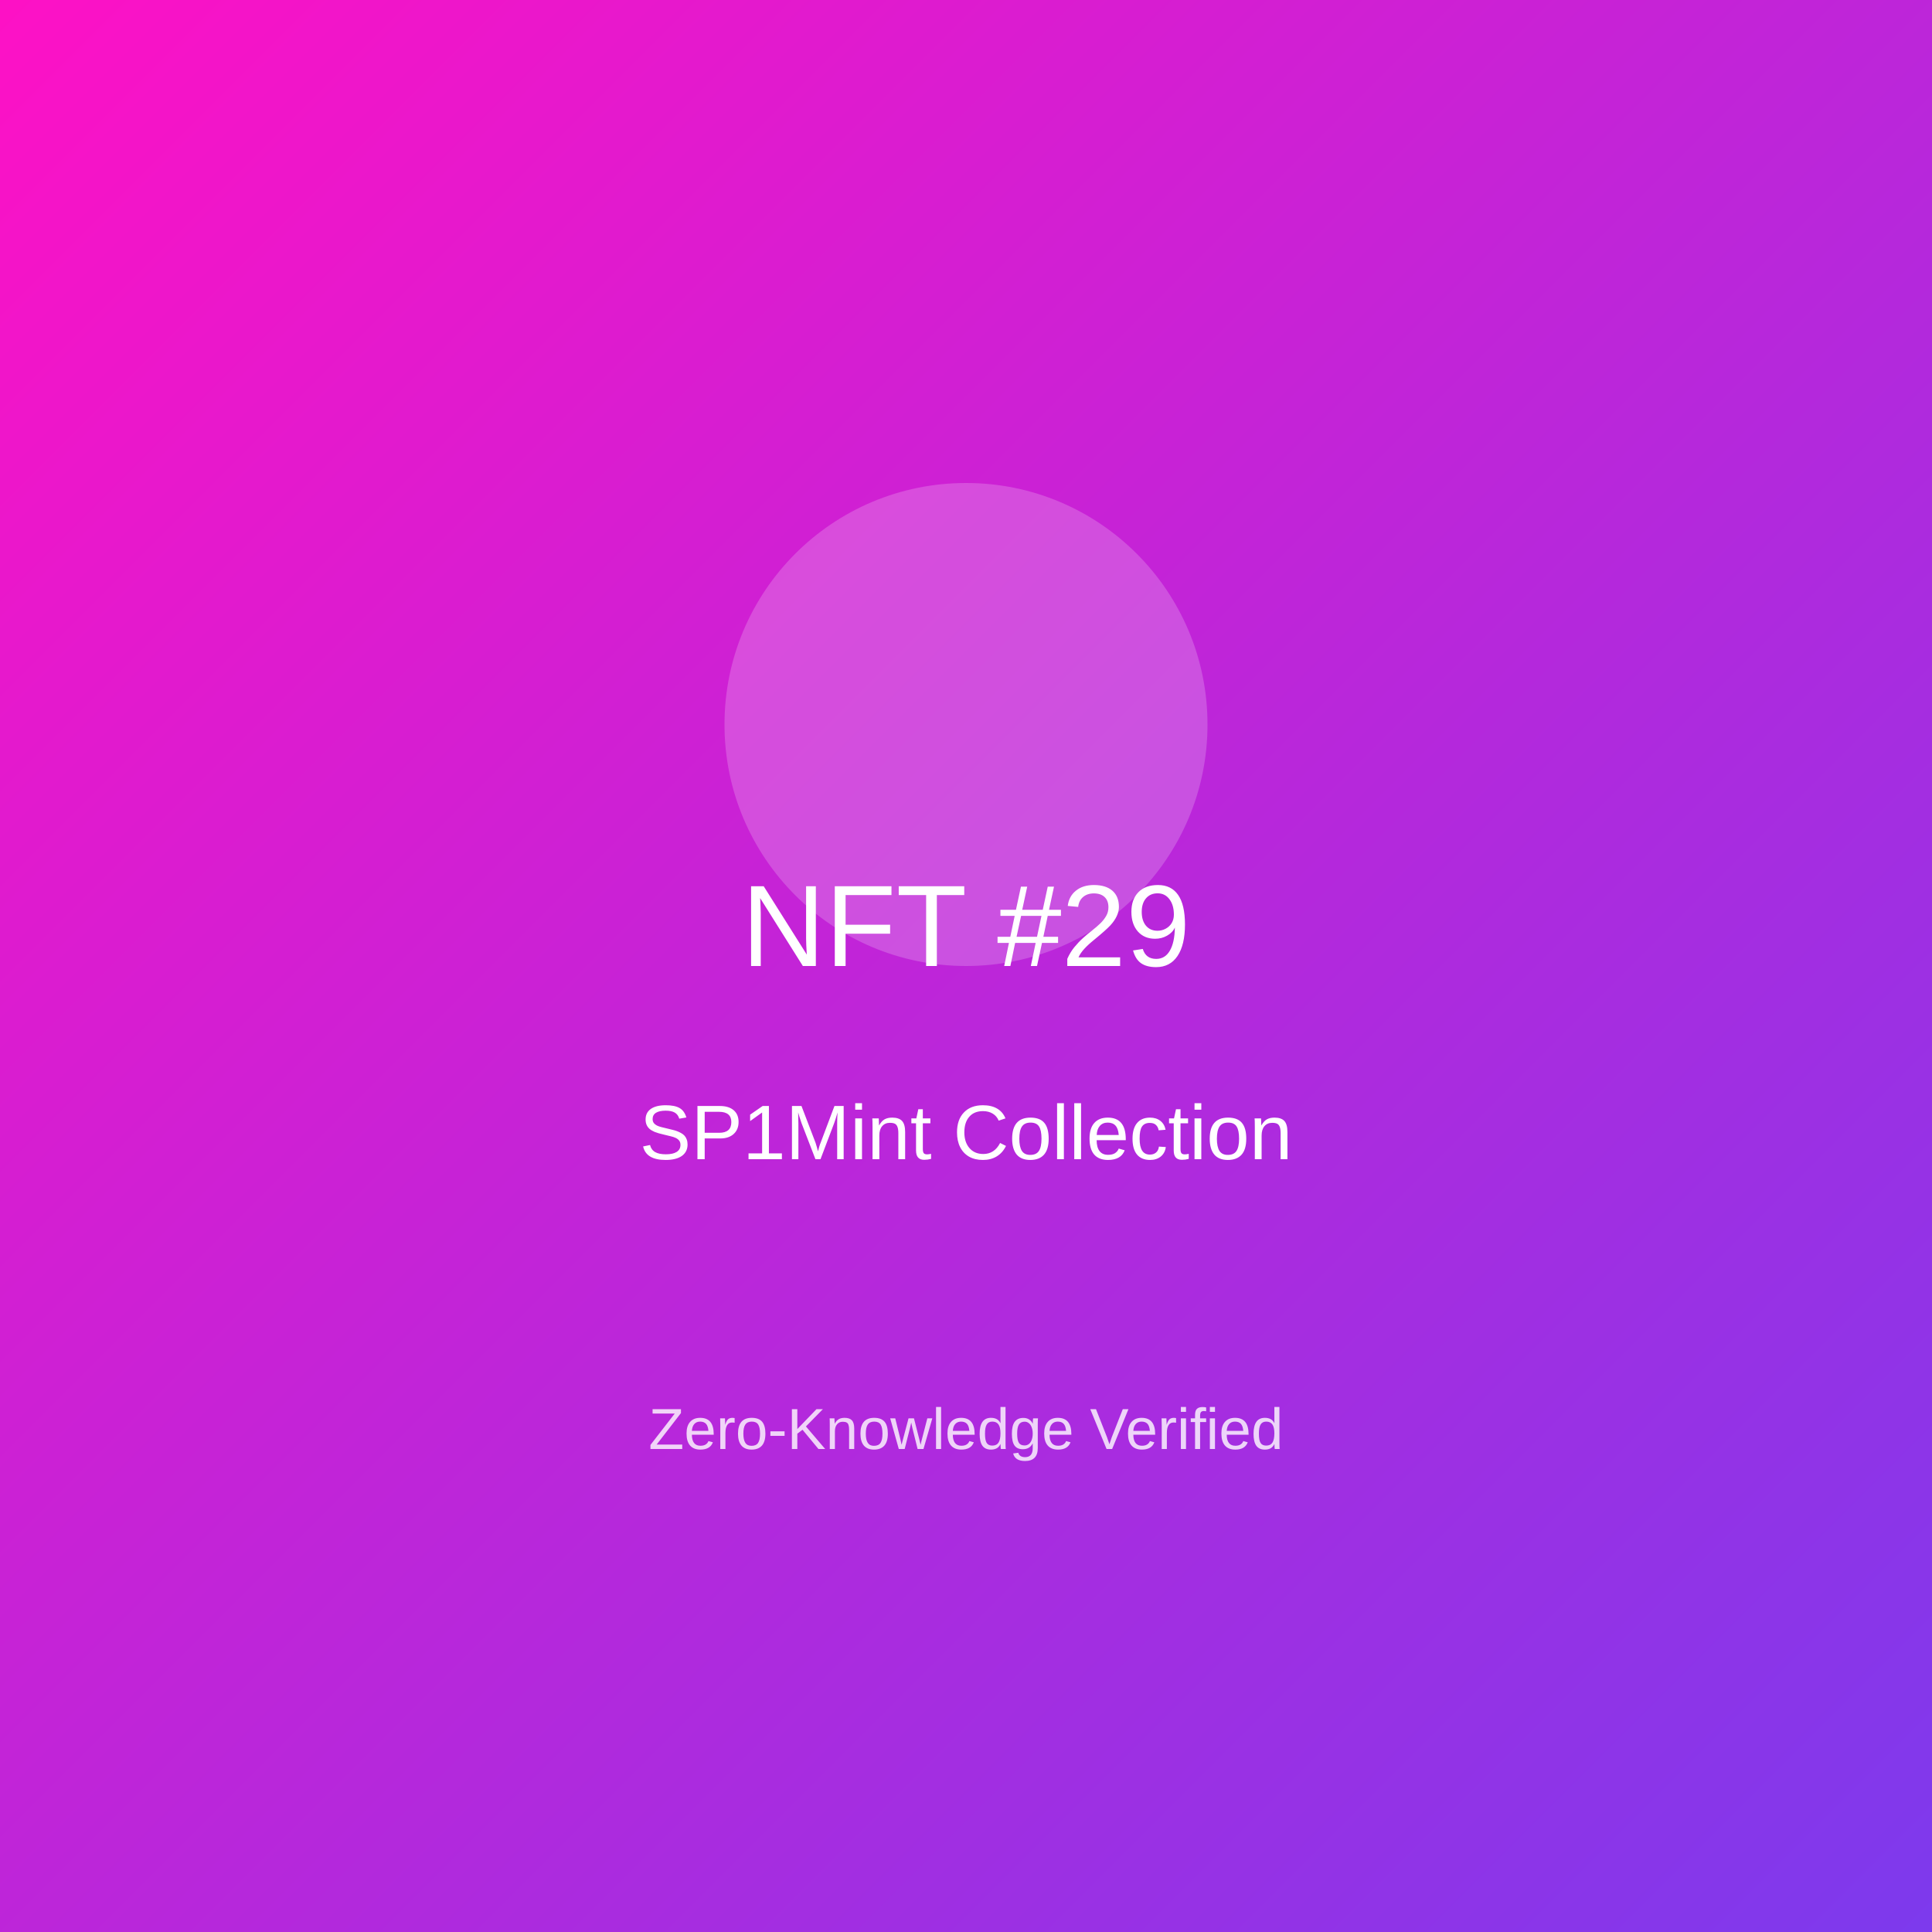
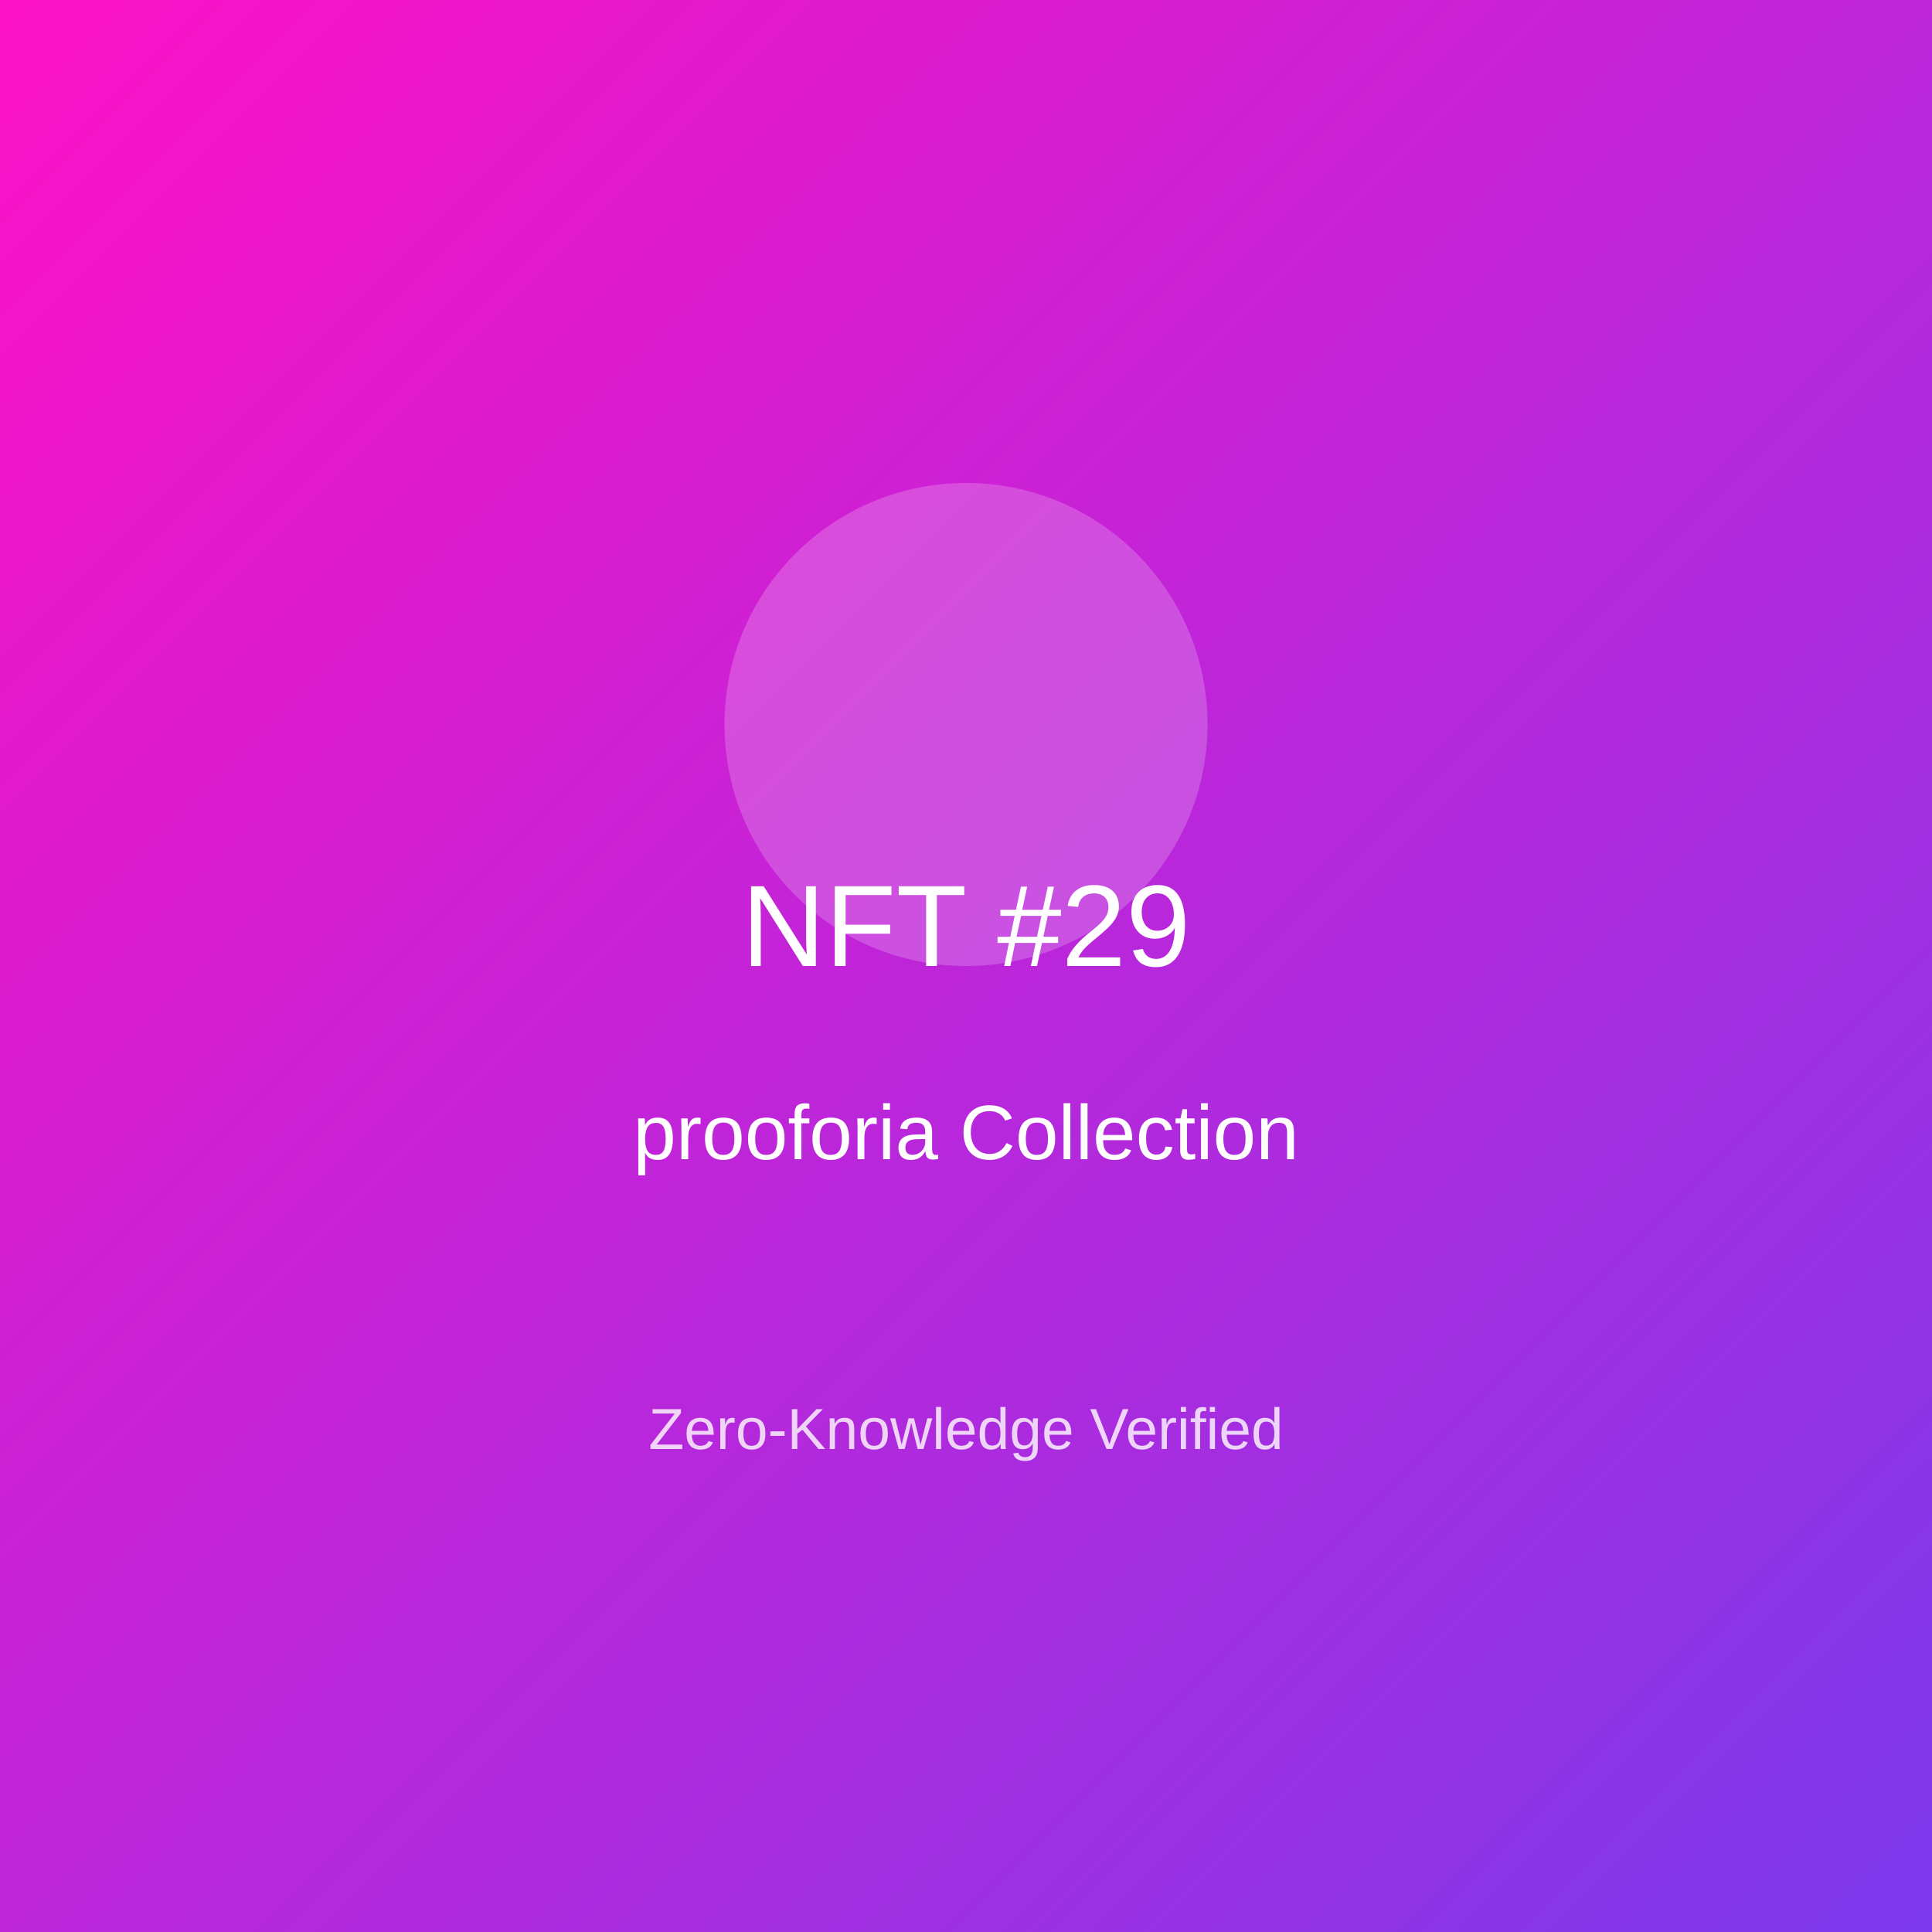
<svg xmlns="http://www.w3.org/2000/svg" width="400" height="400">
  <defs>
    <linearGradient id="grad29" x1="0%" y1="0%" x2="100%" y2="100%">
      <stop offset="0%" style="stop-color:#FE11C5;stop-opacity:1" />
      <stop offset="100%" style="stop-color:#7C3AED;stop-opacity:1" />
    </linearGradient>
  </defs>
  <rect width="100%" height="100%" fill="url(#grad29)" />
  <circle cx="200" cy="150" r="50" fill="rgba(255,255,255,0.2)" />
  <text x="200" y="200" text-anchor="middle" fill="white" font-size="24" font-family="Arial, sans-serif">NFT #29</text>
-   <text x="200" y="240" text-anchor="middle" fill="white" font-size="16" font-family="Arial, sans-serif">SP1Mint Collection</text>
+   <text x="200" y="240" text-anchor="middle" fill="white" font-size="16" font-family="Arial, sans-serif">prooforia Collection</text>
  <text x="200" y="300" text-anchor="middle" fill="rgba(255,255,255,0.8)" font-size="12" font-family="Arial, sans-serif">Zero-Knowledge Verified</text>
</svg>
